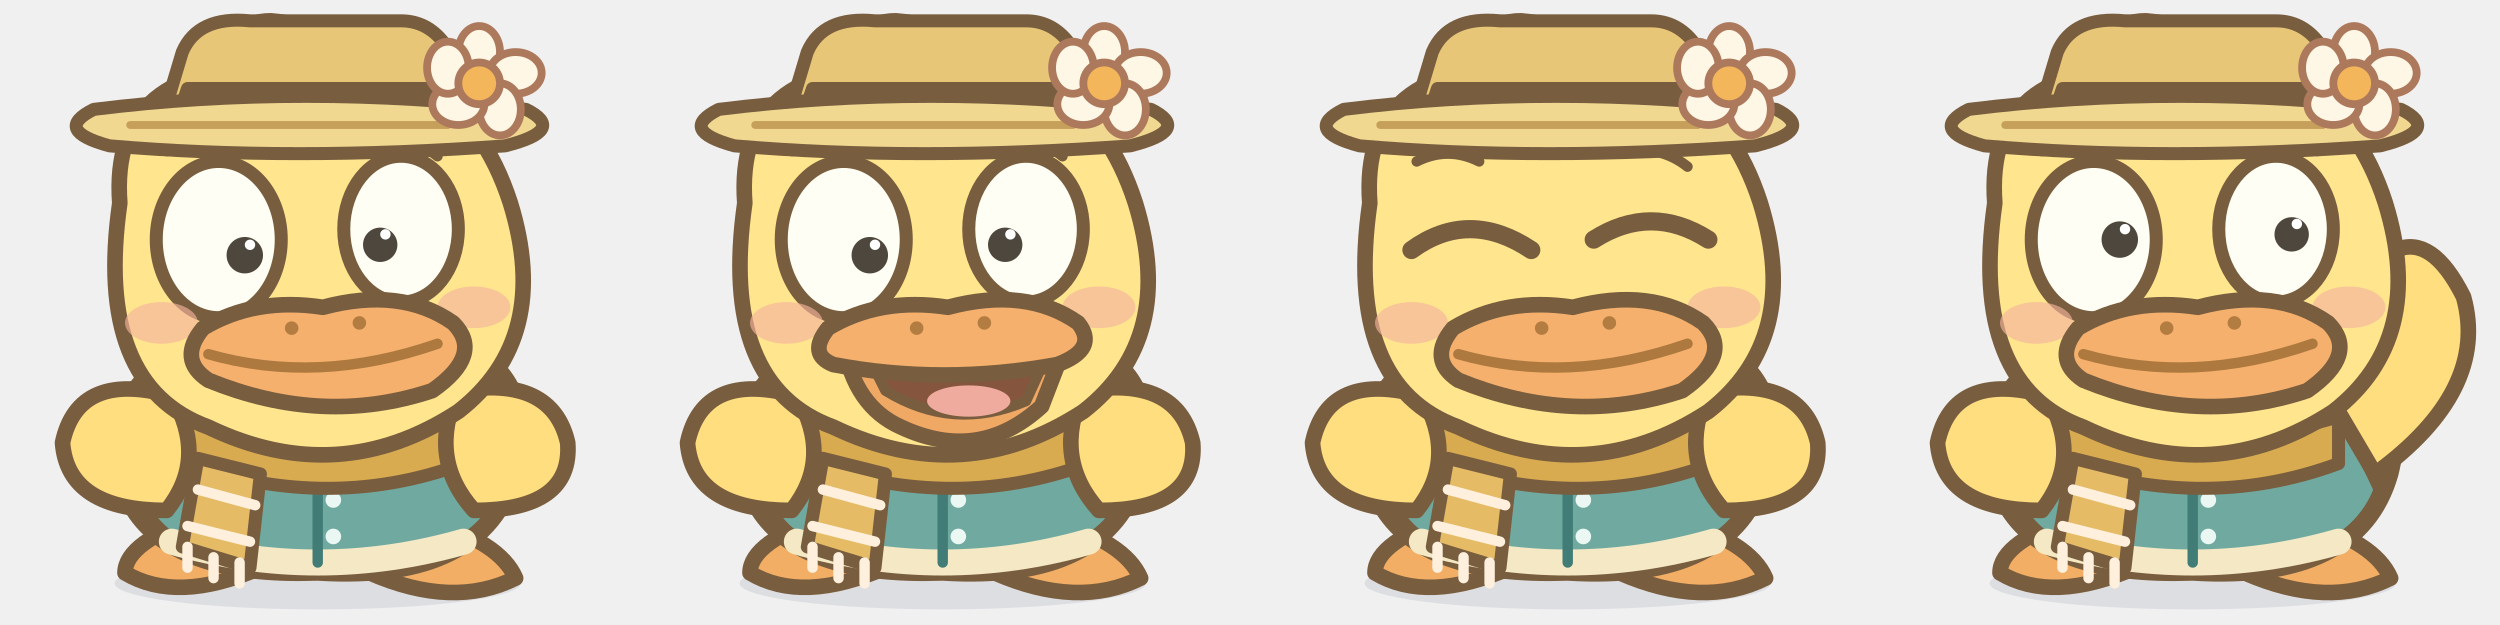
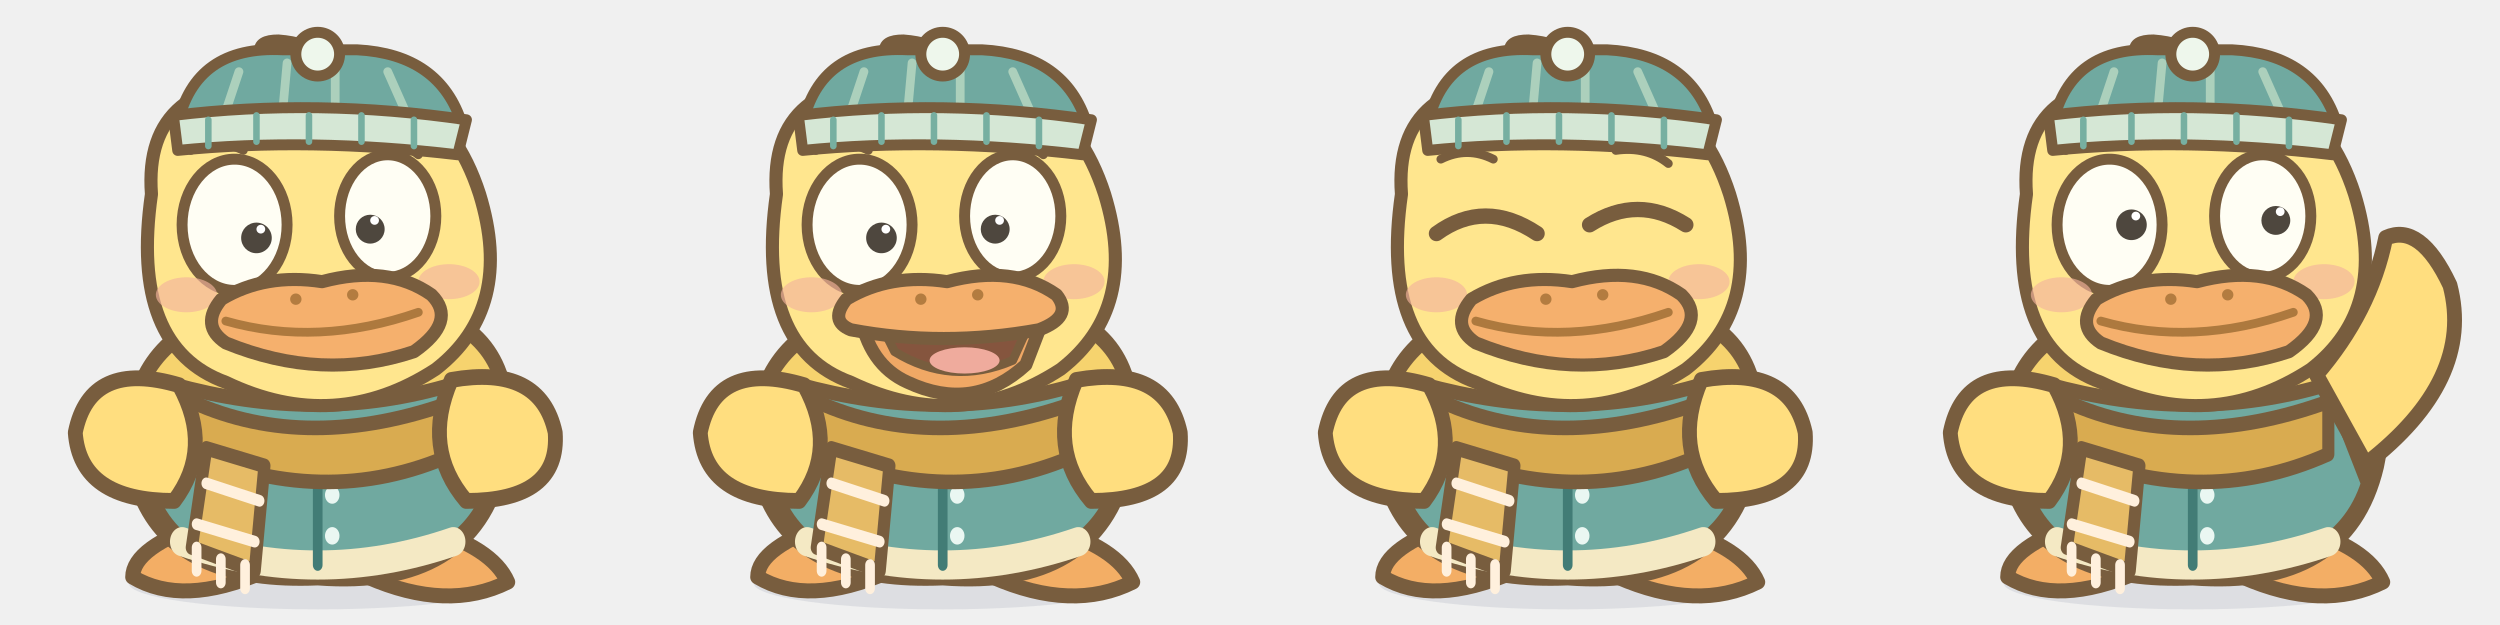
<svg xmlns="http://www.w3.org/2000/svg" width="480" height="120" viewBox="0 0 480 120">
  <g stroke="#785D3E" stroke-width="3" stroke-linecap="round" stroke-linejoin="round">
    <g id="pip-idle">
-       <ellipse cx="61" cy="112" rx="39" ry="5" fill="#65708A" opacity=".14" stroke="none" />
-       <path d="M39 99Q24 104 24 110Q34 116 50 109L51 98M72 100L71 110Q87 117 99 111Q96 104 82 100" fill="#F3AE65" />
-       <path d="M32 69Q18 78 25 97Q33 111 61 110Q93 112 99 91Q104 71 86 65Z" fill="#F6D36E" />
-       <g stroke="#785D3E" stroke-width="2.5" stroke-linejoin="round" stroke-linecap="round">
-         <path d="M31 77Q61 84 89 77L97 94Q91 110 61 110Q31 110 26 94Z" fill="#70A9A0" />
-         <path d="M33 104Q61 112 89 104" fill="none" stroke="#F4E9C4" stroke-width="5" />
-         <path d="M61 90V108" stroke="#427C76" stroke-width="2" />
-         <circle cx="64" cy="96" r="1.5" fill="#EAF7F2" stroke="none" />
-         <circle cx="64" cy="103" r="1.5" fill="#EAF7F2" stroke="none" />
-         <path d="M35 80Q59 89 89 80L89 89Q62 99 33 88Z" fill="#D9AB50" />
-         <path d="M38 88L50 91L48 109L35 105Z" fill="#E6BB66" />
-         <path d="M38 94L49 97M36 101L48 104M36 105L36 109M41 107V111M46 108V112" stroke="#FFF0DD" stroke-width="2" />
-       </g>
-       <path d="M33 76Q15 71 12 85Q13 98 32 98Q40 88 33 76M88 75Q106 72 109 85Q110 98 91 98Q82 88 88 75" fill="#FFDE7F" />
-       <path d="M23 39Q21 12 54 13Q88 8 98 39Q106 65 88 79Q65 94 40 82Q18 74 23 39Z" fill="#FFE68E" />
-       <path d="M54 14Q43 4 52 4Q65 5 64 15M61 12Q69 4 72 9" fill="#FFE68E" />
-       <path d="M32 29Q38 26 44 29M72 27Q79 26 84 30" fill="none" stroke-width="2" />
-       <ellipse cx="42" cy="46" rx="12" ry="15" fill="#FFFEF4" stroke-width="2.5" />
-       <ellipse cx="77" cy="44" rx="11" ry="14" fill="#FFFEF4" stroke-width="2.5" />
-       <g fill="#4E473E" stroke="none">
-         <circle cx="47" cy="49" r="3.5" />
-         <circle cx="73" cy="47" r="3.3" />
-       </g>
-       <g fill="#FFF" stroke="none">
-         <circle cx="48" cy="47" r="1" />
-         <circle cx="74" cy="45" r="1" />
-       </g>
-       <g fill="#F3B39B" opacity=".65" stroke="none">
-         <ellipse cx="31" cy="62" rx="7" ry="4" />
-         <ellipse cx="91" cy="59" rx="7" ry="4" />
-       </g>
-       <path d="M39 63Q49 57 62 59Q77 55 87 62Q93 68 83 75Q62 82 40 73Q34 69 39 63Z" fill="#F5B06D" />
-       <path d="M40 68Q61 74 84 66" fill="none" stroke="#AD793E" stroke-width="2" />
-       <g fill="#B37C40" stroke="none">
-         <circle cx="56" cy="63" r="1.3" />
-         <circle cx="69" cy="62" r="1.3" />
-       </g>
-       <g stroke="#785D3E" stroke-width="2.5" stroke-linejoin="round" stroke-linecap="round">
-         <path d="M32 20L35 10Q38 3 48 4H77Q87 4 90 21Z" fill="#E8C677" />
-         <path d="M36 17H88V23H34Z" fill="#72A37B" />
-         <path d="M18 21Q58 16 101 21Q109 25 97 28Q56 31 21 28Q10 25 18 21Z" fill="#F1D891" />
-         <path d="M25 24H86" fill="none" stroke="#C69F5A" stroke-width="1.5" />
-         <g stroke="#AD795D" stroke-width="1.5" fill="#FFF7E6">
-           <ellipse cx="92" cy="10" rx="4" ry="5" />
-           <ellipse cx="99" cy="14" rx="5" ry="4" />
-           <ellipse cx="96" cy="21" rx="4" ry="5" />
-           <ellipse cx="88" cy="20" rx="5" ry="4" />
-           <ellipse cx="86" cy="13" rx="4" ry="5" />
-           <circle cx="92" cy="16" r="4" fill="#F3B65A" />
+       <ellipse cx="61" cy="112" rx="36.27" ry="5" fill="#65708A" opacity=".14" stroke="none" />
+       <g transform="translate(61 106) scale(0.96) translate(-61 -105)" data-growth-part="feet">
+         <path d="M39 99Q24 104 24 110Q34 116 50 109L51 98M72 100L71 110Q87 117 99 111Q96 104 82 100" fill="#F3AE65" />
+       </g>
+       <g transform="translate(61 104) scale(0.93 1.12) translate(-61 -104)" data-growth-part="body">
+         <path d="M32 69Q18 78 25 97Q33 111 61 110Q93 112 99 91Q104 71 86 65Z" fill="#F6D36E" />
+         <g stroke="#785D3E" stroke-width="2.5" stroke-linejoin="round" stroke-linecap="round">
+           <path d="M31 77Q61 84 89 77L97 94Q91 110 61 110Q31 110 26 94Z" fill="#70A9A0" />
+           <path d="M33 104Q61 112 89 104" fill="none" stroke="#F4E9C4" stroke-width="5" />
+           <path d="M61 90V108" stroke="#427C76" stroke-width="2" />
+           <circle cx="64" cy="96" r="1.5" fill="#EAF7F2" stroke="none" />
+           <circle cx="64" cy="103" r="1.5" fill="#EAF7F2" stroke="none" />
+           <path d="M35 80Q59 89 89 80L89 89Q62 99 33 88Z" fill="#D9AB50" />
+           <path d="M38 88L50 91L48 109L35 105Z" fill="#E6BB66" />
+           <path d="M38 94L49 97M36 101L48 104M36 105L36 109M41 107V111M46 108V112" stroke="#FFF0DD" stroke-width="2" />
+         </g>
+       </g>
+       <g transform="translate(61 78) scale(0.95 1.01) translate(-61 -80)" data-growth-part="wings">
+         <path d="M33 76Q15 71 12 85Q13 98 32 98Q40 88 33 76M88 75Q106 72 109 85Q110 98 91 98Q82 88 88 75" fill="#FFDE7F" />
+       </g>
+       <g transform="translate(61 65) scale(0.84) translate(-61 -72)" data-growth-part="head">
+         <path d="M23 39Q21 12 54 13Q88 8 98 39Q106 65 88 79Q65 94 40 82Q18 74 23 39Z" fill="#FFE68E" />
+         <path d="M54 14Q43 4 52 4Q65 5 64 15M61 12Q69 4 72 9" fill="#FFE68E" />
+         <path d="M32 29Q38 26 44 29M72 27Q79 26 84 30" fill="none" stroke-width="2" />
+         <ellipse cx="42" cy="46" rx="12" ry="15" fill="#FFFEF4" stroke-width="2.5" />
+         <ellipse cx="77" cy="44" rx="11" ry="14" fill="#FFFEF4" stroke-width="2.5" />
+         <g fill="#4E473E" stroke="none">
+           <circle cx="47" cy="49" r="3.5" />
+           <circle cx="73" cy="47" r="3.3" />
+         </g>
+         <g fill="#FFF" stroke="none">
+           <circle cx="48" cy="47" r="1" />
+           <circle cx="74" cy="45" r="1" />
+         </g>
+         <g fill="#F3B39B" opacity=".65" stroke="none">
+           <ellipse cx="31" cy="62" rx="7" ry="4" />
+           <ellipse cx="91" cy="59" rx="7" ry="4" />
+         </g>
+         <path d="M39 63Q49 57 62 59Q77 55 87 62Q93 68 83 75Q62 82 40 73Q34 69 39 63Z" fill="#F5B06D" />
+         <path d="M40 68Q61 74 84 66" fill="none" stroke="#AD793E" stroke-width="2" />
+         <g fill="#B37C40" stroke="none">
+           <circle cx="56" cy="63" r="1.3" />
+           <circle cx="69" cy="62" r="1.3" />
+         </g>
+         <g stroke="#785D3E" stroke-width="2.5" stroke-linejoin="round" stroke-linecap="round">
+           <path d="M29 23Q33 5 53 6H70Q89 7 94 23Z" fill="#70A9A0" />
+           <path d="M43 11L40 20M54 9L53 20M65 9V20M77 11L81 20" stroke="#ACD0BC" stroke-width="2" />
+           <path d="M28 21Q61 17 95 22L93 30Q59 26 29 29Z" fill="#D5E7D5" />
+           <path d="M36 22V28M47 21V27M59 21V27M71 21V27M83 22V28" stroke="#77AFA1" stroke-width="1.5" />
+           <circle cx="61" cy="7" r="5" fill="#EEF7EC" />
        </g>
      </g>
    </g>
    <g id="pip-speaking" transform="translate(120 0)">
-       <ellipse cx="61" cy="112" rx="39" ry="5" fill="#65708A" opacity=".14" stroke="none" />
-       <path d="M39 99Q24 104 24 110Q34 116 50 109L51 98M72 100L71 110Q87 117 99 111Q96 104 82 100" fill="#F3AE65" />
-       <path d="M32 69Q18 78 25 97Q33 111 61 110Q93 112 99 91Q104 71 86 65Z" fill="#F6D36E" />
-       <g stroke="#785D3E" stroke-width="2.5" stroke-linejoin="round" stroke-linecap="round">
-         <path d="M31 77Q61 84 89 77L97 94Q91 110 61 110Q31 110 26 94Z" fill="#70A9A0" />
-         <path d="M33 104Q61 112 89 104" fill="none" stroke="#F4E9C4" stroke-width="5" />
-         <path d="M61 90V108" stroke="#427C76" stroke-width="2" />
-         <circle cx="64" cy="96" r="1.5" fill="#EAF7F2" stroke="none" />
-         <circle cx="64" cy="103" r="1.5" fill="#EAF7F2" stroke="none" />
-         <path d="M35 80Q59 89 89 80L89 89Q62 99 33 88Z" fill="#D9AB50" />
-         <path d="M38 88L50 91L48 109L35 105Z" fill="#E6BB66" />
-         <path d="M38 94L49 97M36 101L48 104M36 105L36 109M41 107V111M46 108V112" stroke="#FFF0DD" stroke-width="2" />
-       </g>
-       <path d="M33 76Q15 71 12 85Q13 98 32 98Q40 88 33 76M88 75Q106 72 109 85Q110 98 91 98Q82 88 88 75" fill="#FFDE7F" />
-       <path d="M23 39Q21 12 54 13Q88 8 98 39Q106 65 88 79Q65 94 40 82Q18 74 23 39Z" fill="#FFE68E" />
-       <path d="M54 14Q43 4 52 4Q65 5 64 15M61 12Q69 4 72 9" fill="#FFE68E" />
-       <path d="M32 29Q38 26 44 29M72 27Q79 26 84 30" fill="none" stroke-width="2" />
-       <ellipse cx="42" cy="46" rx="12" ry="15" fill="#FFFEF4" stroke-width="2.5" />
-       <ellipse cx="77" cy="44" rx="11" ry="14" fill="#FFFEF4" stroke-width="2.5" />
-       <g fill="#4E473E" stroke="none">
-         <circle cx="47" cy="49" r="3.5" />
-         <circle cx="73" cy="47" r="3.3" />
-       </g>
-       <g fill="#FFF" stroke="none">
-         <circle cx="48" cy="47" r="1" />
-         <circle cx="74" cy="45" r="1" />
-       </g>
-       <g fill="#F3B39B" opacity=".65" stroke="none">
-         <ellipse cx="31" cy="62" rx="7" ry="4" />
-         <ellipse cx="91" cy="59" rx="7" ry="4" />
-       </g>
-       <path d="M42 66Q60 63 85 65L80 78Q68 89 53 82Q44 78 42 66Z" fill="#F0A865" />
-       <path d="M46 67Q62 65 82 66L77 77Q63 83 50 75Z" fill="#85553E" stroke-width="2" />
-       <ellipse cx="66" cy="77" rx="8" ry="3" fill="#EFAB9D" stroke="none" />
-       <path d="M39 63Q49 57 62 59Q77 55 87 62Q91 67 83 70Q61 74 40 70Q35 68 39 63Z" fill="#F5B06D" />
-       <g fill="#B37C40" stroke="none">
-         <circle cx="56" cy="63" r="1.3" />
-         <circle cx="69" cy="62" r="1.3" />
-       </g>
-       <g stroke="#785D3E" stroke-width="2.5" stroke-linejoin="round" stroke-linecap="round">
-         <path d="M32 20L35 10Q38 3 48 4H77Q87 4 90 21Z" fill="#E8C677" />
-         <path d="M36 17H88V23H34Z" fill="#72A37B" />
-         <path d="M18 21Q58 16 101 21Q109 25 97 28Q56 31 21 28Q10 25 18 21Z" fill="#F1D891" />
-         <path d="M25 24H86" fill="none" stroke="#C69F5A" stroke-width="1.5" />
-         <g stroke="#AD795D" stroke-width="1.5" fill="#FFF7E6">
-           <ellipse cx="92" cy="10" rx="4" ry="5" />
-           <ellipse cx="99" cy="14" rx="5" ry="4" />
-           <ellipse cx="96" cy="21" rx="4" ry="5" />
-           <ellipse cx="88" cy="20" rx="5" ry="4" />
-           <ellipse cx="86" cy="13" rx="4" ry="5" />
-           <circle cx="92" cy="16" r="4" fill="#F3B65A" />
+       <ellipse cx="61" cy="112" rx="36.27" ry="5" fill="#65708A" opacity=".14" stroke="none" />
+       <g transform="translate(61 106) scale(0.96) translate(-61 -105)" data-growth-part="feet">
+         <path d="M39 99Q24 104 24 110Q34 116 50 109L51 98M72 100L71 110Q87 117 99 111Q96 104 82 100" fill="#F3AE65" />
+       </g>
+       <g transform="translate(61 104) scale(0.93 1.12) translate(-61 -104)" data-growth-part="body">
+         <path d="M32 69Q18 78 25 97Q33 111 61 110Q93 112 99 91Q104 71 86 65Z" fill="#F6D36E" />
+         <g stroke="#785D3E" stroke-width="2.5" stroke-linejoin="round" stroke-linecap="round">
+           <path d="M31 77Q61 84 89 77L97 94Q91 110 61 110Q31 110 26 94Z" fill="#70A9A0" />
+           <path d="M33 104Q61 112 89 104" fill="none" stroke="#F4E9C4" stroke-width="5" />
+           <path d="M61 90V108" stroke="#427C76" stroke-width="2" />
+           <circle cx="64" cy="96" r="1.5" fill="#EAF7F2" stroke="none" />
+           <circle cx="64" cy="103" r="1.5" fill="#EAF7F2" stroke="none" />
+           <path d="M35 80Q59 89 89 80L89 89Q62 99 33 88Z" fill="#D9AB50" />
+           <path d="M38 88L50 91L48 109L35 105Z" fill="#E6BB66" />
+           <path d="M38 94L49 97M36 101L48 104M36 105L36 109M41 107V111M46 108V112" stroke="#FFF0DD" stroke-width="2" />
+         </g>
+       </g>
+       <g transform="translate(61 78) scale(0.95 1.01) translate(-61 -80)" data-growth-part="wings">
+         <path d="M33 76Q15 71 12 85Q13 98 32 98Q40 88 33 76M88 75Q106 72 109 85Q110 98 91 98Q82 88 88 75" fill="#FFDE7F" />
+       </g>
+       <g transform="translate(61 65) scale(0.84) translate(-61 -72)" data-growth-part="head">
+         <path d="M23 39Q21 12 54 13Q88 8 98 39Q106 65 88 79Q65 94 40 82Q18 74 23 39Z" fill="#FFE68E" />
+         <path d="M54 14Q43 4 52 4Q65 5 64 15M61 12Q69 4 72 9" fill="#FFE68E" />
+         <path d="M32 29Q38 26 44 29M72 27Q79 26 84 30" fill="none" stroke-width="2" />
+         <ellipse cx="42" cy="46" rx="12" ry="15" fill="#FFFEF4" stroke-width="2.5" />
+         <ellipse cx="77" cy="44" rx="11" ry="14" fill="#FFFEF4" stroke-width="2.5" />
+         <g fill="#4E473E" stroke="none">
+           <circle cx="47" cy="49" r="3.5" />
+           <circle cx="73" cy="47" r="3.3" />
+         </g>
+         <g fill="#FFF" stroke="none">
+           <circle cx="48" cy="47" r="1" />
+           <circle cx="74" cy="45" r="1" />
+         </g>
+         <g fill="#F3B39B" opacity=".65" stroke="none">
+           <ellipse cx="31" cy="62" rx="7" ry="4" />
+           <ellipse cx="91" cy="59" rx="7" ry="4" />
+         </g>
+         <path d="M42 66Q60 63 85 65L80 78Q68 89 53 82Q44 78 42 66Z" fill="#F0A865" />
+         <path d="M46 67Q62 65 82 66L77 77Q63 83 50 75Z" fill="#85553E" stroke-width="2" />
+         <ellipse cx="66" cy="77" rx="8" ry="3" fill="#EFAB9D" stroke="none" />
+         <path d="M39 63Q49 57 62 59Q77 55 87 62Q91 67 83 70Q61 74 40 70Q35 68 39 63Z" fill="#F5B06D" />
+         <g fill="#B37C40" stroke="none">
+           <circle cx="56" cy="63" r="1.3" />
+           <circle cx="69" cy="62" r="1.3" />
+         </g>
+         <g stroke="#785D3E" stroke-width="2.5" stroke-linejoin="round" stroke-linecap="round">
+           <path d="M29 23Q33 5 53 6H70Q89 7 94 23Z" fill="#70A9A0" />
+           <path d="M43 11L40 20M54 9L53 20M65 9V20M77 11L81 20" stroke="#ACD0BC" stroke-width="2" />
+           <path d="M28 21Q61 17 95 22L93 30Q59 26 29 29Z" fill="#D5E7D5" />
+           <path d="M36 22V28M47 21V27M59 21V27M71 21V27M83 22V28" stroke="#77AFA1" stroke-width="1.5" />
+           <circle cx="61" cy="7" r="5" fill="#EEF7EC" />
        </g>
      </g>
    </g>
    <g id="pip-blink" transform="translate(240 0)">
-       <ellipse cx="61" cy="112" rx="39" ry="5" fill="#65708A" opacity=".14" stroke="none" />
-       <path d="M39 99Q24 104 24 110Q34 116 50 109L51 98M72 100L71 110Q87 117 99 111Q96 104 82 100" fill="#F3AE65" />
-       <path d="M32 69Q18 78 25 97Q33 111 61 110Q93 112 99 91Q104 71 86 65Z" fill="#F6D36E" />
-       <g stroke="#785D3E" stroke-width="2.5" stroke-linejoin="round" stroke-linecap="round">
-         <path d="M31 77Q61 84 89 77L97 94Q91 110 61 110Q31 110 26 94Z" fill="#70A9A0" />
-         <path d="M33 104Q61 112 89 104" fill="none" stroke="#F4E9C4" stroke-width="5" />
-         <path d="M61 90V108" stroke="#427C76" stroke-width="2" />
-         <circle cx="64" cy="96" r="1.5" fill="#EAF7F2" stroke="none" />
-         <circle cx="64" cy="103" r="1.5" fill="#EAF7F2" stroke="none" />
-         <path d="M35 80Q59 89 89 80L89 89Q62 99 33 88Z" fill="#D9AB50" />
-         <path d="M38 88L50 91L48 109L35 105Z" fill="#E6BB66" />
-         <path d="M38 94L49 97M36 101L48 104M36 105L36 109M41 107V111M46 108V112" stroke="#FFF0DD" stroke-width="2" />
-       </g>
-       <path d="M33 76Q15 71 12 85Q13 98 32 98Q40 88 33 76M88 75Q106 72 109 85Q110 98 91 98Q82 88 88 75" fill="#FFDE7F" />
-       <path d="M23 39Q21 12 54 13Q88 8 98 39Q106 65 88 79Q65 94 40 82Q18 74 23 39Z" fill="#FFE68E" />
-       <path d="M54 14Q43 4 52 4Q65 5 64 15M61 12Q69 4 72 9" fill="#FFE68E" />
-       <path d="M32 31Q38 28 44 31M72 29Q79 28 84 32" fill="none" stroke-width="2" />
-       <path d="M31 48Q42 40 54 48M66 46Q77 39 88 46" fill="none" stroke-width="3.5" />
-       <g fill="#F3B39B" opacity=".65" stroke="none">
-         <ellipse cx="31" cy="62" rx="7" ry="4" />
-         <ellipse cx="91" cy="59" rx="7" ry="4" />
-       </g>
-       <path d="M39 63Q49 57 62 59Q77 55 87 62Q93 68 83 75Q62 82 40 73Q34 69 39 63Z" fill="#F5B06D" />
-       <path d="M40 68Q61 74 84 66" fill="none" stroke="#AD793E" stroke-width="2" />
-       <g fill="#B37C40" stroke="none">
-         <circle cx="56" cy="63" r="1.3" />
-         <circle cx="69" cy="62" r="1.3" />
-       </g>
-       <g stroke="#785D3E" stroke-width="2.5" stroke-linejoin="round" stroke-linecap="round">
-         <path d="M32 20L35 10Q38 3 48 4H77Q87 4 90 21Z" fill="#E8C677" />
-         <path d="M36 17H88V23H34Z" fill="#72A37B" />
-         <path d="M18 21Q58 16 101 21Q109 25 97 28Q56 31 21 28Q10 25 18 21Z" fill="#F1D891" />
-         <path d="M25 24H86" fill="none" stroke="#C69F5A" stroke-width="1.5" />
-         <g stroke="#AD795D" stroke-width="1.5" fill="#FFF7E6">
-           <ellipse cx="92" cy="10" rx="4" ry="5" />
-           <ellipse cx="99" cy="14" rx="5" ry="4" />
-           <ellipse cx="96" cy="21" rx="4" ry="5" />
-           <ellipse cx="88" cy="20" rx="5" ry="4" />
-           <ellipse cx="86" cy="13" rx="4" ry="5" />
-           <circle cx="92" cy="16" r="4" fill="#F3B65A" />
+       <ellipse cx="61" cy="112" rx="36.27" ry="5" fill="#65708A" opacity=".14" stroke="none" />
+       <g transform="translate(61 106) scale(0.96) translate(-61 -105)" data-growth-part="feet">
+         <path d="M39 99Q24 104 24 110Q34 116 50 109L51 98M72 100L71 110Q87 117 99 111Q96 104 82 100" fill="#F3AE65" />
+       </g>
+       <g transform="translate(61 104) scale(0.93 1.12) translate(-61 -104)" data-growth-part="body">
+         <path d="M32 69Q18 78 25 97Q33 111 61 110Q93 112 99 91Q104 71 86 65Z" fill="#F6D36E" />
+         <g stroke="#785D3E" stroke-width="2.5" stroke-linejoin="round" stroke-linecap="round">
+           <path d="M31 77Q61 84 89 77L97 94Q91 110 61 110Q31 110 26 94Z" fill="#70A9A0" />
+           <path d="M33 104Q61 112 89 104" fill="none" stroke="#F4E9C4" stroke-width="5" />
+           <path d="M61 90V108" stroke="#427C76" stroke-width="2" />
+           <circle cx="64" cy="96" r="1.5" fill="#EAF7F2" stroke="none" />
+           <circle cx="64" cy="103" r="1.5" fill="#EAF7F2" stroke="none" />
+           <path d="M35 80Q59 89 89 80L89 89Q62 99 33 88Z" fill="#D9AB50" />
+           <path d="M38 88L50 91L48 109L35 105Z" fill="#E6BB66" />
+           <path d="M38 94L49 97M36 101L48 104M36 105L36 109M41 107V111M46 108V112" stroke="#FFF0DD" stroke-width="2" />
+         </g>
+       </g>
+       <g transform="translate(61 78) scale(0.95 1.01) translate(-61 -80)" data-growth-part="wings">
+         <path d="M33 76Q15 71 12 85Q13 98 32 98Q40 88 33 76M88 75Q106 72 109 85Q110 98 91 98Q82 88 88 75" fill="#FFDE7F" />
+       </g>
+       <g transform="translate(61 65) scale(0.84) translate(-61 -72)" data-growth-part="head">
+         <path d="M23 39Q21 12 54 13Q88 8 98 39Q106 65 88 79Q65 94 40 82Q18 74 23 39Z" fill="#FFE68E" />
+         <path d="M54 14Q43 4 52 4Q65 5 64 15M61 12Q69 4 72 9" fill="#FFE68E" />
+         <path d="M32 31Q38 28 44 31M72 29Q79 28 84 32" fill="none" stroke-width="2" />
+         <path d="M31 48Q42 40 54 48M66 46Q77 39 88 46" fill="none" stroke-width="3.5" />
+         <g fill="#F3B39B" opacity=".65" stroke="none">
+           <ellipse cx="31" cy="62" rx="7" ry="4" />
+           <ellipse cx="91" cy="59" rx="7" ry="4" />
+         </g>
+         <path d="M39 63Q49 57 62 59Q77 55 87 62Q93 68 83 75Q62 82 40 73Q34 69 39 63Z" fill="#F5B06D" />
+         <path d="M40 68Q61 74 84 66" fill="none" stroke="#AD793E" stroke-width="2" />
+         <g fill="#B37C40" stroke="none">
+           <circle cx="56" cy="63" r="1.3" />
+           <circle cx="69" cy="62" r="1.3" />
+         </g>
+         <g stroke="#785D3E" stroke-width="2.5" stroke-linejoin="round" stroke-linecap="round">
+           <path d="M29 23Q33 5 53 6H70Q89 7 94 23Z" fill="#70A9A0" />
+           <path d="M43 11L40 20M54 9L53 20M65 9V20M77 11L81 20" stroke="#ACD0BC" stroke-width="2" />
+           <path d="M28 21Q61 17 95 22L93 30Q59 26 29 29Z" fill="#D5E7D5" />
+           <path d="M36 22V28M47 21V27M59 21V27M71 21V27M83 22V28" stroke="#77AFA1" stroke-width="1.5" />
+           <circle cx="61" cy="7" r="5" fill="#EEF7EC" />
        </g>
      </g>
    </g>
    <g id="pip-wave" transform="translate(360 0)">
-       <ellipse cx="61" cy="112" rx="39" ry="5" fill="#65708A" opacity=".14" stroke="none" />
-       <path d="M39 99Q24 104 24 110Q34 116 50 109L51 98M72 100L71 110Q87 117 99 111Q96 104 82 100" fill="#F3AE65" />
-       <path d="M32 69Q18 78 25 97Q33 111 61 110Q93 112 99 91Q104 71 86 65Z" fill="#F6D36E" />
-       <g stroke="#785D3E" stroke-width="2.5" stroke-linejoin="round" stroke-linecap="round">
-         <path d="M31 77Q61 84 89 77L97 94Q91 110 61 110Q31 110 26 94Z" fill="#70A9A0" />
-         <path d="M33 104Q61 112 89 104" fill="none" stroke="#F4E9C4" stroke-width="5" />
-         <path d="M61 90V108" stroke="#427C76" stroke-width="2" />
-         <circle cx="64" cy="96" r="1.5" fill="#EAF7F2" stroke="none" />
-         <circle cx="64" cy="103" r="1.5" fill="#EAF7F2" stroke="none" />
-         <path d="M35 80Q59 89 89 80L89 89Q62 99 33 88Z" fill="#D9AB50" />
-         <path d="M38 88L50 91L48 109L35 105Z" fill="#E6BB66" />
-         <path d="M38 94L49 97M36 101L48 104M36 105L36 109M41 107V111M46 108V112" stroke="#FFF0DD" stroke-width="2" />
-       </g>
-       <path d="M33 76Q15 71 12 85Q13 98 32 98Q40 88 33 76M86 74Q97 62 100 48Q107 45 113 57Q118 75 96 91Z" fill="#FFDE7F" />
-       <path d="M23 39Q21 12 54 13Q88 8 98 39Q106 65 88 79Q65 94 40 82Q18 74 23 39Z" fill="#FFE68E" />
-       <path d="M54 14Q43 4 52 4Q65 5 64 15M61 12Q69 4 72 9" fill="#FFE68E" />
-       <path d="M32 29Q38 25 44 28M72 27Q79 25 85 29" fill="none" stroke-width="2" />
-       <ellipse cx="42" cy="46" rx="12" ry="15" fill="#FFFEF4" stroke-width="2.5" />
-       <ellipse cx="77" cy="44" rx="11" ry="14" fill="#FFFEF4" stroke-width="2.5" />
-       <g fill="#4E473E" stroke="none">
-         <circle cx="47" cy="46" r="3.5" />
-         <circle cx="80" cy="45" r="3.3" />
-       </g>
-       <g fill="#FFF" stroke="none">
-         <circle cx="48" cy="44" r="1" />
-         <circle cx="81" cy="43" r="1" />
-       </g>
-       <g fill="#F3B39B" opacity=".65" stroke="none">
-         <ellipse cx="31" cy="62" rx="7" ry="4" />
-         <ellipse cx="91" cy="59" rx="7" ry="4" />
-       </g>
-       <path d="M39 63Q49 57 62 59Q77 55 87 62Q93 68 83 75Q62 82 40 73Q34 69 39 63Z" fill="#F5B06D" />
-       <path d="M40 68Q61 74 84 66" fill="none" stroke="#AD793E" stroke-width="2" />
-       <g fill="#B37C40" stroke="none">
-         <circle cx="56" cy="63" r="1.3" />
-         <circle cx="69" cy="62" r="1.3" />
-       </g>
-       <g stroke="#785D3E" stroke-width="2.5" stroke-linejoin="round" stroke-linecap="round">
-         <path d="M32 20L35 10Q38 3 48 4H77Q87 4 90 21Z" fill="#E8C677" />
-         <path d="M36 17H88V23H34Z" fill="#72A37B" />
-         <path d="M18 21Q58 16 101 21Q109 25 97 28Q56 31 21 28Q10 25 18 21Z" fill="#F1D891" />
-         <path d="M25 24H86" fill="none" stroke="#C69F5A" stroke-width="1.5" />
-         <g stroke="#AD795D" stroke-width="1.5" fill="#FFF7E6">
-           <ellipse cx="92" cy="10" rx="4" ry="5" />
-           <ellipse cx="99" cy="14" rx="5" ry="4" />
-           <ellipse cx="96" cy="21" rx="4" ry="5" />
-           <ellipse cx="88" cy="20" rx="5" ry="4" />
-           <ellipse cx="86" cy="13" rx="4" ry="5" />
-           <circle cx="92" cy="16" r="4" fill="#F3B65A" />
+       <ellipse cx="61" cy="112" rx="36.27" ry="5" fill="#65708A" opacity=".14" stroke="none" />
+       <g transform="translate(61 106) scale(0.96) translate(-61 -105)" data-growth-part="feet">
+         <path d="M39 99Q24 104 24 110Q34 116 50 109L51 98M72 100L71 110Q87 117 99 111Q96 104 82 100" fill="#F3AE65" />
+       </g>
+       <g transform="translate(61 104) scale(0.93 1.12) translate(-61 -104)" data-growth-part="body">
+         <path d="M32 69Q18 78 25 97Q33 111 61 110Q93 112 99 91Q104 71 86 65Z" fill="#F6D36E" />
+         <g stroke="#785D3E" stroke-width="2.5" stroke-linejoin="round" stroke-linecap="round">
+           <path d="M31 77Q61 84 89 77L97 94Q91 110 61 110Q31 110 26 94Z" fill="#70A9A0" />
+           <path d="M33 104Q61 112 89 104" fill="none" stroke="#F4E9C4" stroke-width="5" />
+           <path d="M61 90V108" stroke="#427C76" stroke-width="2" />
+           <circle cx="64" cy="96" r="1.5" fill="#EAF7F2" stroke="none" />
+           <circle cx="64" cy="103" r="1.5" fill="#EAF7F2" stroke="none" />
+           <path d="M35 80Q59 89 89 80L89 89Q62 99 33 88Z" fill="#D9AB50" />
+           <path d="M38 88L50 91L48 109L35 105Z" fill="#E6BB66" />
+           <path d="M38 94L49 97M36 101L48 104M36 105L36 109M41 107V111M46 108V112" stroke="#FFF0DD" stroke-width="2" />
+         </g>
+       </g>
+       <g transform="translate(61 78) scale(0.95 1.01) translate(-61 -80)" data-growth-part="wings">
+         <path d="M33 76Q15 71 12 85Q13 98 32 98Q40 88 33 76M86 74Q97 62 100 48Q107 45 113 57Q118 75 96 91Z" fill="#FFDE7F" />
+       </g>
+       <g transform="translate(61 65) scale(0.84) translate(-61 -72)" data-growth-part="head">
+         <path d="M23 39Q21 12 54 13Q88 8 98 39Q106 65 88 79Q65 94 40 82Q18 74 23 39Z" fill="#FFE68E" />
+         <path d="M54 14Q43 4 52 4Q65 5 64 15M61 12Q69 4 72 9" fill="#FFE68E" />
+         <path d="M32 29Q38 25 44 28M72 27Q79 25 85 29" fill="none" stroke-width="2" />
+         <ellipse cx="42" cy="46" rx="12" ry="15" fill="#FFFEF4" stroke-width="2.5" />
+         <ellipse cx="77" cy="44" rx="11" ry="14" fill="#FFFEF4" stroke-width="2.5" />
+         <g fill="#4E473E" stroke="none">
+           <circle cx="47" cy="46" r="3.5" />
+           <circle cx="80" cy="45" r="3.3" />
+         </g>
+         <g fill="#FFF" stroke="none">
+           <circle cx="48" cy="44" r="1" />
+           <circle cx="81" cy="43" r="1" />
+         </g>
+         <g fill="#F3B39B" opacity=".65" stroke="none">
+           <ellipse cx="31" cy="62" rx="7" ry="4" />
+           <ellipse cx="91" cy="59" rx="7" ry="4" />
+         </g>
+         <path d="M39 63Q49 57 62 59Q77 55 87 62Q93 68 83 75Q62 82 40 73Q34 69 39 63Z" fill="#F5B06D" />
+         <path d="M40 68Q61 74 84 66" fill="none" stroke="#AD793E" stroke-width="2" />
+         <g fill="#B37C40" stroke="none">
+           <circle cx="56" cy="63" r="1.3" />
+           <circle cx="69" cy="62" r="1.3" />
+         </g>
+         <g stroke="#785D3E" stroke-width="2.5" stroke-linejoin="round" stroke-linecap="round">
+           <path d="M29 23Q33 5 53 6H70Q89 7 94 23Z" fill="#70A9A0" />
+           <path d="M43 11L40 20M54 9L53 20M65 9V20M77 11L81 20" stroke="#ACD0BC" stroke-width="2" />
+           <path d="M28 21Q61 17 95 22L93 30Q59 26 29 29Z" fill="#D5E7D5" />
+           <path d="M36 22V28M47 21V27M59 21V27M71 21V27M83 22V28" stroke="#77AFA1" stroke-width="1.5" />
+           <circle cx="61" cy="7" r="5" fill="#EEF7EC" />
        </g>
      </g>
    </g>
  </g>
</svg>
